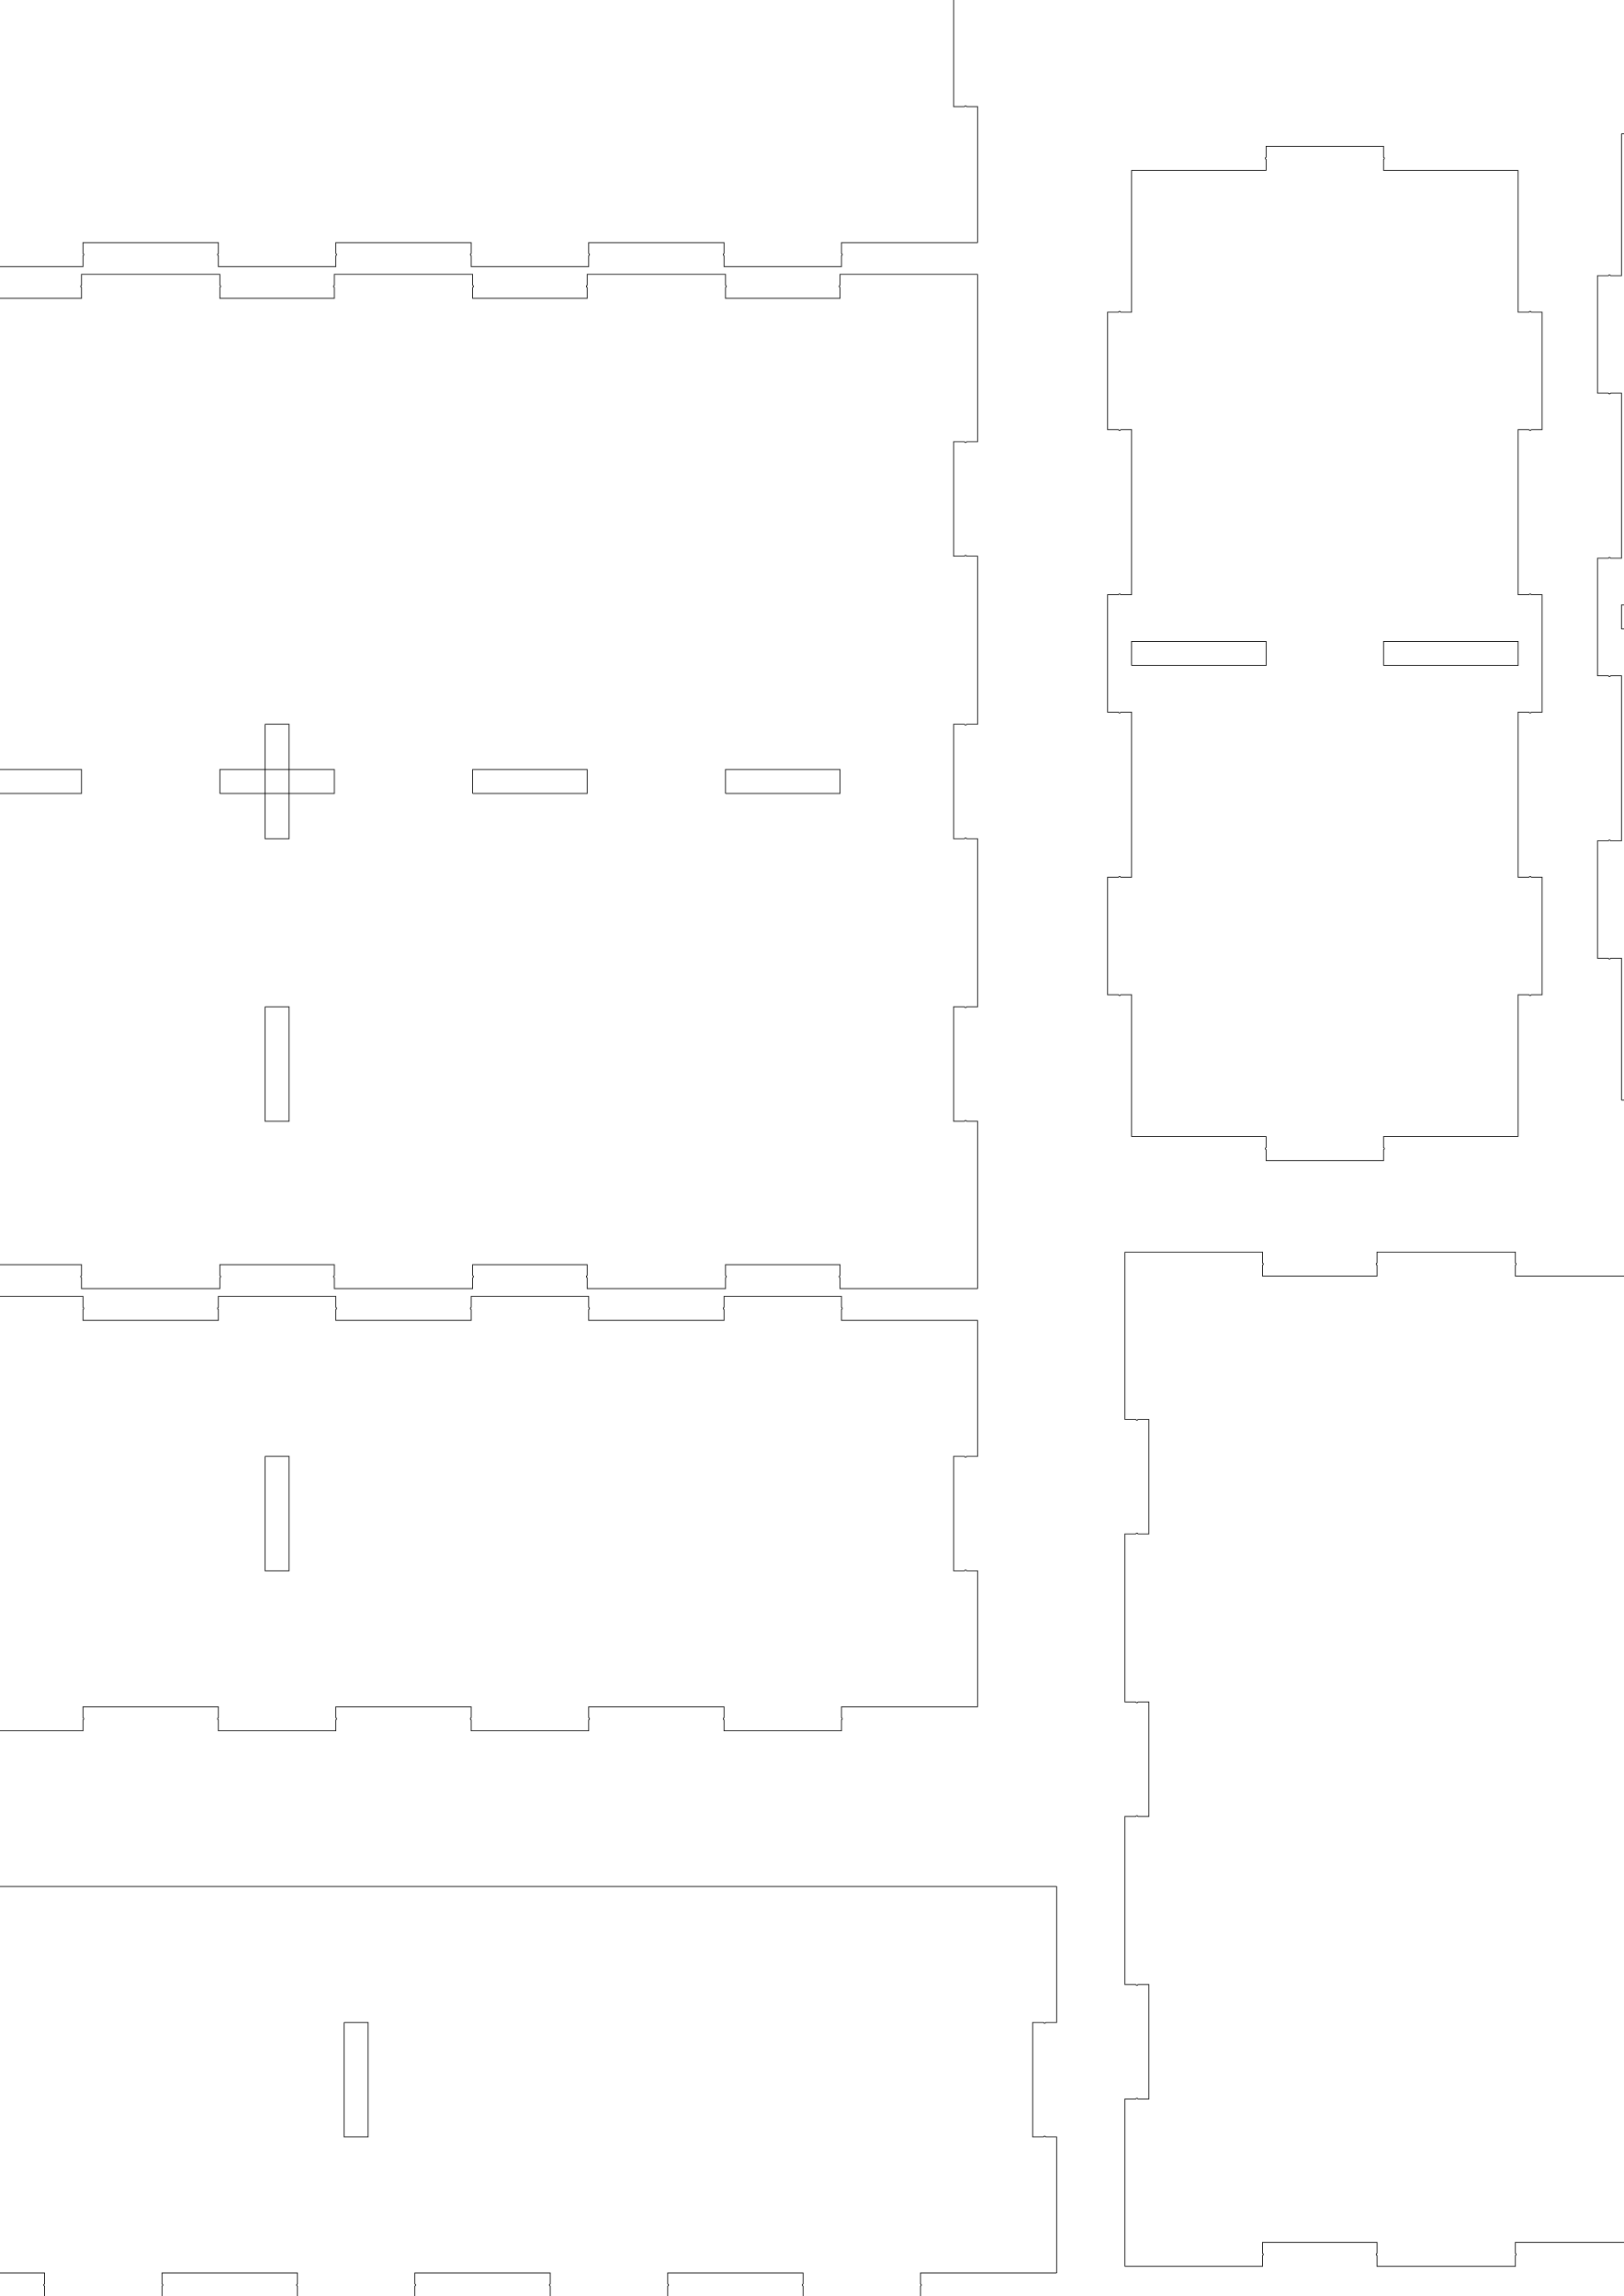
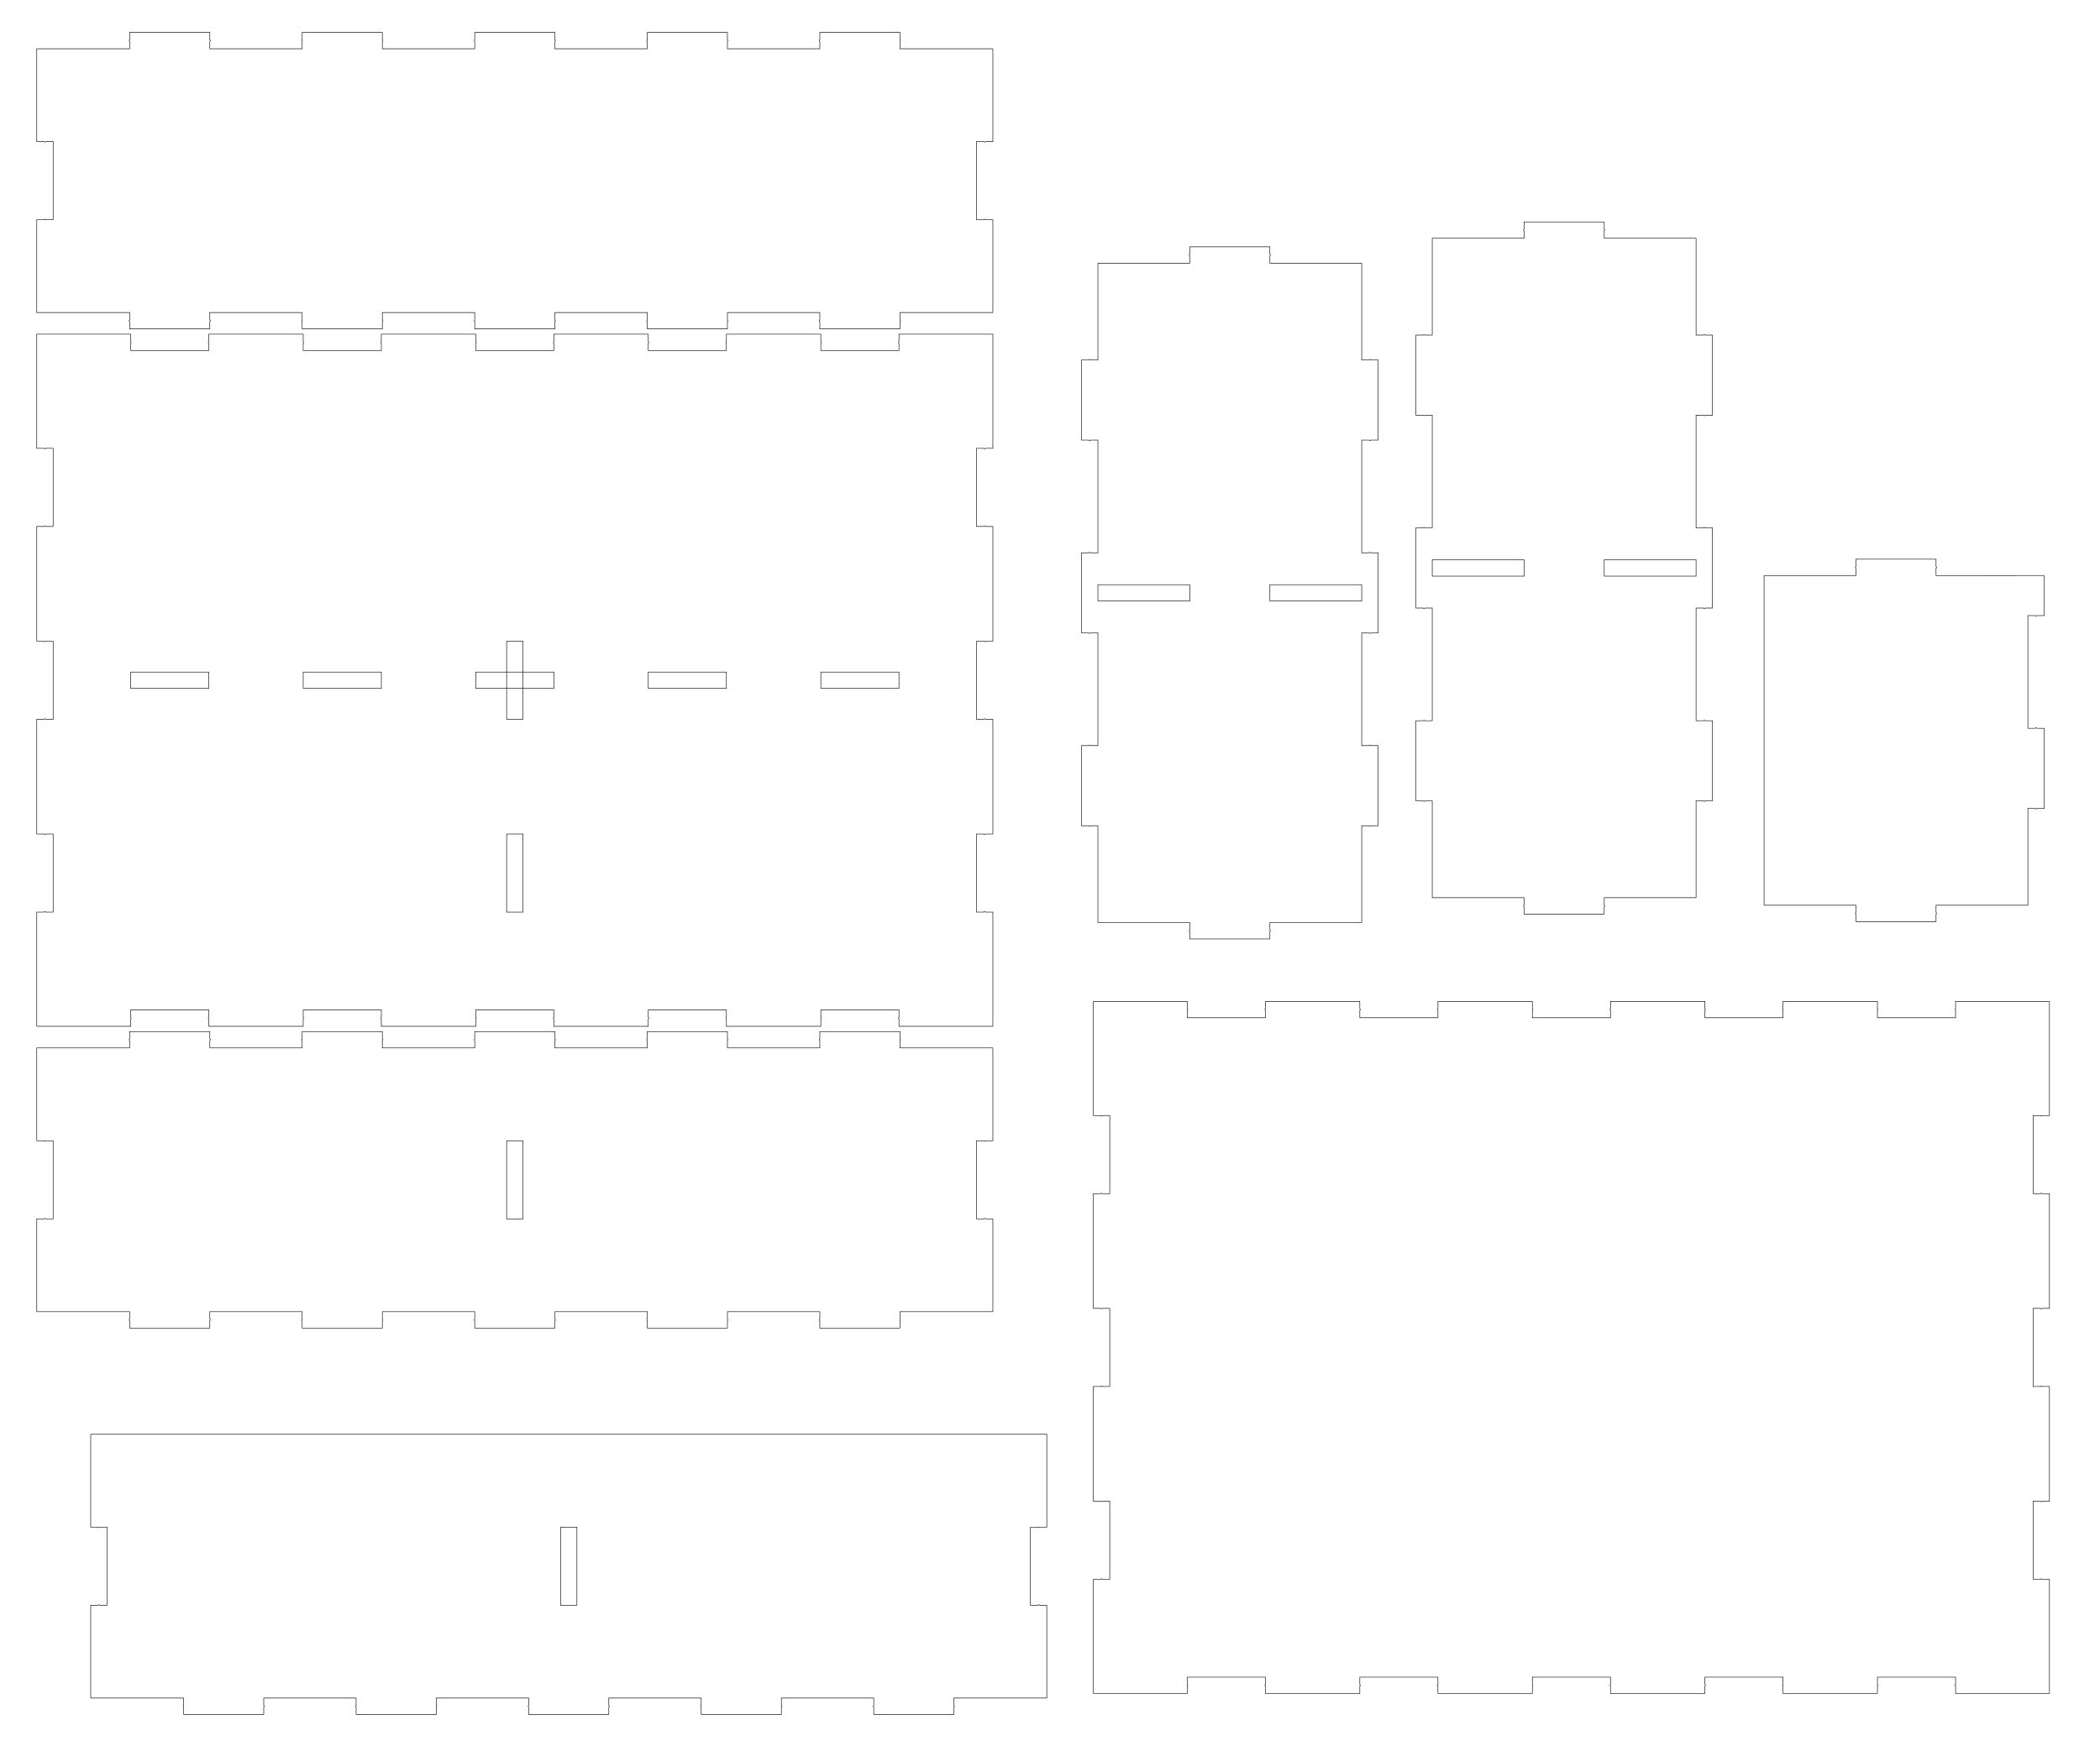
- <svg xmlns="http://www.w3.org/2000/svg" width="210mm" height="297mm" viewBox="0 0 210 297" version="1.1" id="svg8">
+ <svg xmlns="http://www.w3.org/2000/svg" width="398mm" height="330mm" viewBox="0 0 398 330" version="1.1" id="svg8">
  <defs id="defs2">
    </defs>
  <g id="layer1">
    <g id="g1422">
-       <g id="g1477" style="stroke:none;stroke-opacity:1;fill:#000000;fill-opacity:1" />
+       <g id="g1477" style="fill:#000000;fill-opacity:1;stroke:none;stroke-opacity:1" />
    </g>
-     <g id="panel6697" transform="translate(-112.9621,-22.7099)" style="stroke-width:0.1;stroke-miterlimit:4;stroke-dasharray:none">
+     <g id="panel6697" transform="translate(-51.2309,5.144397)" style="stroke-width:0.1;stroke-miterlimit:4;stroke-dasharray:none">
      <path style="fill:none;stroke:#000000;stroke-width:0.1;stroke-miterlimit:4;stroke-dasharray:none" d="m 58.2,193.5 h 17.605 v -1.4 l -0.1,-0.1 v -0.1 l 0.1,-0.1 v -1.4 h 15.19 v 1.4 l 0.1,0.1 v 0.1 l -0.1,0.1 v 1.4 h 17.51 v -1.4 l -0.1,-0.1 v -0.1 l 0.1,-0.1 v -1.4 h 15.19 v 1.4 l 0.1,0.1 v 0.1 l -0.1,0.1 v 1.4 h 17.51 v -1.4 l -0.1,-0.1 v -0.1 l 0.1,-0.1 v -1.4 h 15.19 v 1.4 l 0.1,0.1 v 0.1 l -0.1,0.1 v 1.4 h 17.51 v -1.4 l -0.1,-0.1 v -0.1 l 0.1,-0.1 v -1.4 h 15.19 v 1.4 l 0.1,0.1 v 0.1 l -0.1,0.1 v 1.4 h 17.51 v -1.4 l -0.1,-0.1 v -0.1 l 0.1,-0.1 v -1.4 h 15.19 v 1.4 l 0.1,0.1 v 0.1 l -0.1,0.1 v 1.4 H 239.4" id="path1210" />
      <path style="fill:none;stroke:#000000;stroke-width:0.1;stroke-miterlimit:4;stroke-dasharray:none" d="m 147.25,211.095 v 14.81 h 3.1 v -14.81 h -3.1" id="path1212" />
      <path style="fill:none;stroke:#000000;stroke-width:0.1;stroke-miterlimit:4;stroke-dasharray:none" d="m 239.4,193.5 v 17.595 H 238 l -0.1,0.1 h -0.1 l -0.1,-0.1 h -1.4 v 14.81 h 1.4 l 0.1,-0.1 h 0.1 l 0.1,0.1 h 1.4 V 243.5" id="path1214" />
      <path style="fill:none;stroke:#000000;stroke-width:0.1;stroke-miterlimit:4;stroke-dasharray:none" d="m 239.4,243.5 h -17.605 v 1.4 l 0.1,0.1 v 0.1 l -0.1,0.1 v 1.4 h -15.19 v -1.4 l -0.1,-0.1 V 245 l 0.1,-0.1 v -1.4 h -17.51 v 1.4 l 0.1,0.1 v 0.1 l -0.1,0.1 v 1.4 h -15.19 v -1.4 l -0.1,-0.1 V 245 l 0.1,-0.1 v -1.4 h -17.51 v 1.4 l 0.1,0.1 v 0.1 l -0.1,0.1 v 1.4 h -15.19 v -1.4 l -0.1,-0.1 V 245 l 0.1,-0.1 v -1.4 h -17.51 v 1.4 l 0.1,0.1 v 0.1 l -0.1,0.1 v 1.4 h -15.19 v -1.4 l -0.1,-0.1 V 245 l 0.1,-0.1 v -1.4 h -17.51 v 1.4 l 0.1,0.1 v 0.1 l -0.1,0.1 v 1.4 h -15.19 v -1.4 l -0.1,-0.1 V 245 l 0.1,-0.1 v -1.4 H 58.2" id="path1216" />
      <path style="fill:none;stroke:#000000;stroke-width:0.1;stroke-miterlimit:4;stroke-dasharray:none" d="m 58.2,243.5 v -17.595 h 1.4 l 0.1,-0.1 h 0.1 l 0.1,0.1 h 1.4 v -14.81 h -1.4 l -0.1,0.1 h -0.1 l -0.1,-0.1 H 58.2 V 193.5" id="path1218" />
    </g>
-     <g id="g1413" transform="translate(-466.7478,7.52819)" style="stroke-width:0.1;stroke-miterlimit:4;stroke-dasharray:none">
+     <g id="g1413" transform="translate(-405.0166,35.38249)" style="stroke-width:0.1;stroke-miterlimit:4;stroke-dasharray:none">
      <path style="fill:none;stroke:#000000;stroke-width:0.1;stroke-miterlimit:4;stroke-dasharray:none" d="m 422.207,236.498 c 181.2,0 0,0 181.2,0" id="path1221" />
      <path style="fill:none;stroke:#000000;stroke-width:0.1;stroke-miterlimit:4;stroke-dasharray:none" d="m 603.407,236.498 v 17.595 h -1.4 l -0.1,0.1 h -0.1 l -0.1,-0.1 h -1.4 v 14.81 h 1.4 l 0.1,-0.1 h 0.1 l 0.1,0.1 h 1.4 v 17.595" id="path1225" />
      <path style="fill:none;stroke:#000000;stroke-width:0.1;stroke-miterlimit:4;stroke-dasharray:none" d="m 603.407,286.498 h -17.605 v 1.4 l 0.1,0.1 v 0.1 l -0.1,0.1 v 1.4 h -15.19 v -1.4 l -0.1,-0.1 v -0.1 l 0.1,-0.1 v -1.4 h -17.51 v 1.4 l 0.1,0.1 v 0.1 l -0.1,0.1 v 1.4 h -15.19 v -1.4 l -0.1,-0.1 v -0.1 l 0.1,-0.1 v -1.4 h -17.51 v 1.4 l 0.1,0.1 v 0.1 l -0.1,0.1 v 1.4 h -15.19 v -1.4 l -0.1,-0.1 v -0.1 l 0.1,-0.1 v -1.4 h -17.51 v 1.4 l 0.1,0.1 v 0.1 l -0.1,0.1 v 1.4 h -15.19 v -1.4 l -0.1,-0.1 v -0.1 l 0.1,-0.1 v -1.4 h -17.51 v 1.4 l 0.1,0.1 v 0.1 l -0.1,0.1 v 1.4 h -15.19 v -1.4 l -0.1,-0.1 v -0.1 l 0.1,-0.1 v -1.4 h -17.605" id="path1227" />
      <path style="fill:none;stroke:#000000;stroke-width:0.1;stroke-miterlimit:4;stroke-dasharray:none" d="m 422.207,286.498 v -17.595 h 1.4 l 0.1,-0.1 h 0.1 l 0.1,0.1 h 1.4 v -14.81 h -1.4 l -0.1,0.1 h -0.1 l -0.1,-0.1 h -1.4 v -17.595" id="path1229" />
    </g>
-     <g id="panel2942" transform="translate(205.6143,-43.99045)" style="stroke-width:0.1;stroke-miterlimit:4;stroke-dasharray:none">
+     <g id="panel2942" transform="translate(267.3454,-16.13614)" style="stroke-width:0.1;stroke-miterlimit:4;stroke-dasharray:none">
      <path style="fill:none;stroke:#000000;stroke-width:0.1;stroke-miterlimit:4;stroke-dasharray:none" d="m 4.1,125.35 h 17.405 v -3.1 H 4.1 v 3.1" id="path1232" />
      <path style="fill:none;stroke:#000000;stroke-width:0.1;stroke-miterlimit:4;stroke-dasharray:none" d="M 36.695,125.35 H 54.1 v -3.1 H 36.695 v 3.1" id="path1234" />
      <path style="fill:none;stroke:#000000;stroke-width:0.1;stroke-miterlimit:4;stroke-dasharray:none" d="m 4.1,61.3 h 17.405 v -1.4 l -0.1,-0.1 v -0.1 l 0.1,-0.1 v -1.4 h 15.19 v 1.4 l 0.1,0.1 v 0.1 l -0.1,0.1 v 1.4 H 54.1" id="path1236" />
      <path style="fill:none;stroke:#000000;stroke-width:0.1;stroke-miterlimit:4;stroke-dasharray:none" d="m 54.1,61.3 v 18.355 h 1.4 l 0.1,-0.1 h 0.1 l 0.1,0.1 h 1.4 v 15.19 h -1.4 l -0.1,0.1 h -0.1 l -0.1,-0.1 h -1.4 v 21.36 h 1.4 l 0.1,-0.1 h 0.1 l 0.1,0.1 h 1.4 v 15.19 h -1.4 l -0.1,0.1 h -0.1 l -0.1,-0.1 h -1.4 v 21.36 h 1.4 l 0.1,-0.1 h 0.1 l 0.1,0.1 h 1.4 v 15.19 h -1.4 l -0.1,0.1 h -0.1 l -0.1,-0.1 H 54.1 V 186.3" id="path1238" />
      <path style="fill:none;stroke:#000000;stroke-width:0.1;stroke-miterlimit:4;stroke-dasharray:none" d="M 54.1,186.3 H 36.695 v 1.4 l 0.1,0.1 v 0.1 l -0.1,0.1 v 1.4 H 21.505 V 188 l -0.1,-0.1 v -0.1 l 0.1,-0.1 v -1.4 H 4.1" id="path1240" />
      <path style="fill:none;stroke:#000000;stroke-width:0.1;stroke-miterlimit:4;stroke-dasharray:none" d="M 4.1,186.3 V 167.945 H 2.7 l -0.1,0.1 H 2.5 l -0.1,-0.1 H 1 v -15.19 h 1.4 l 0.1,-0.1 h 0.1 l 0.1,0.1 h 1.4 v -21.36 H 2.7 l -0.1,0.1 H 2.5 l -0.1,-0.1 H 1 v -15.19 h 1.4 l 0.1,-0.1 h 0.1 l 0.1,0.1 H 4.1 V 94.845 H 2.7 l -0.1,0.1 H 2.5 l -0.1,-0.1 H 1 v -15.19 h 1.4 l 0.1,-0.1 h 0.1 l 0.1,0.1 H 4.1 V 61.3" id="path1242" />
    </g>
-     <g id="panel6690" transform="translate(202.9605,-251.8954)" style="stroke-width:0.1;stroke-miterlimit:4;stroke-dasharray:none">
+     <g id="panel6690" transform="translate(264.6916,-224.0411)" style="stroke-width:0.1;stroke-miterlimit:4;stroke-dasharray:none">
      <path style="fill:none;stroke:#000000;stroke-width:0.1;stroke-miterlimit:4;stroke-dasharray:none" d="m 69.64,333.144 h 17.405 v -1.4 l -0.1,-0.1 v -0.1 l 0.1,-0.1 v -1.4 h 15.19 v 1.4 l 0.1,0.1 v 0.1 l -0.1,0.1 v 1.4 l 20.505,-0.014" id="path1247" />
      <path style="fill:none;stroke:#000000;stroke-width:0.1;stroke-miterlimit:4;stroke-dasharray:none" d="m 122.74,333.13 v 7.602 h -1.4 l -0.1,0.1 h -0.1 l -0.1,-0.1 h -1.4 v 21.36 h 1.4 l 0.1,-0.1 h 0.1 l 0.1,0.1 h 1.4 v 15.19 h -1.4 l -0.1,0.1 h -0.1 l -0.1,-0.1 h -1.4 v 18.355" id="path1249" />
      <path style="fill:none;stroke:#000000;stroke-width:0.1;stroke-miterlimit:4;stroke-dasharray:none" d="m 119.64,395.637 h -17.405 v 1.4 l 0.1,0.1 v 0.1 l -0.1,0.1 v 1.4 H 87.045 v -1.4 l -0.1,-0.1 v -0.1 l 0.1,-0.1 v -1.4 h -17.405" id="path1251" />
      <path style="fill:none;stroke:#000000;stroke-width:0.1;stroke-miterlimit:4;stroke-dasharray:none" d="M 69.64,395.637 V 333.144" id="path1253" />
    </g>
-     <g id="panel7287" transform="translate(-112.9621,-22.7099)" style="stroke-width:0.1;stroke-miterlimit:4;stroke-dasharray:none">
+     <g id="panel7287" transform="translate(-51.2309,5.144397)" style="stroke-width:0.1;stroke-miterlimit:4;stroke-dasharray:none">
      <path style="fill:none;stroke:#000000;stroke-width:0.1;stroke-miterlimit:4;stroke-dasharray:none" d="m 75.995,125.35 h 14.81 v -3.1 h -14.81 v 3.1" id="path1256" />
      <path style="fill:none;stroke:#000000;stroke-width:0.1;stroke-miterlimit:4;stroke-dasharray:none" d="m 108.695,125.35 h 14.81 v -3.1 h -14.81 v 3.1" id="path1258" />
      <path style="fill:none;stroke:#000000;stroke-width:0.1;stroke-miterlimit:4;stroke-dasharray:none" d="m 141.395,125.35 h 14.81 v -3.1 h -14.81 v 3.1" id="path1260" />
      <path style="fill:none;stroke:#000000;stroke-width:0.1;stroke-miterlimit:4;stroke-dasharray:none" d="m 174.095,125.35 h 14.81 v -3.1 h -14.81 v 3.1" id="path1262" />
      <path style="fill:none;stroke:#000000;stroke-width:0.1;stroke-miterlimit:4;stroke-dasharray:none" d="m 206.795,125.35 h 14.81 v -3.1 h -14.81 v 3.1" id="path1264" />
      <path style="fill:none;stroke:#000000;stroke-width:0.1;stroke-miterlimit:4;stroke-dasharray:none" d="m 58.2,58.2 h 17.795 v 1.4 l 0.1,0.1 v 0.1 l -0.1,0.1 v 1.4 h 14.81 v -1.4 l -0.1,-0.1 v -0.1 l 0.1,-0.1 v -1.4 h 17.89 v 1.4 l 0.1,0.1 v 0.1 l -0.1,0.1 v 1.4 h 14.81 v -1.4 l -0.1,-0.1 v -0.1 l 0.1,-0.1 v -1.4 h 17.89 v 1.4 l 0.1,0.1 v 0.1 l -0.1,0.1 v 1.4 h 14.81 v -1.4 l -0.1,-0.1 v -0.1 l 0.1,-0.1 v -1.4 h 17.89 v 1.4 l 0.1,0.1 v 0.1 l -0.1,0.1 v 1.4 h 14.81 v -1.4 l -0.1,-0.1 v -0.1 l 0.1,-0.1 v -1.4 h 17.89 v 1.4 l 0.1,0.1 v 0.1 l -0.1,0.1 v 1.4 h 14.81 v -1.4 l -0.1,-0.1 v -0.1 l 0.1,-0.1 V 58.2 H 239.4" id="path1266" />
      <path style="fill:none;stroke:#000000;stroke-width:0.1;stroke-miterlimit:4;stroke-dasharray:none" d="m 147.25,116.395 v 14.81 h 3.1 v -14.81 h -3.1" id="path1270" />
      <path style="fill:none;stroke:#000000;stroke-width:0.1;stroke-miterlimit:4;stroke-dasharray:none" d="m 147.25,152.945 v 14.81 h 3.1 v -14.81 h -3.1" id="path1272" />
      <path style="fill:none;stroke:#000000;stroke-width:0.1;stroke-miterlimit:4;stroke-dasharray:none" d="M 239.4,58.2 V 79.845 H 238 l -0.1,0.1 h -0.1 l -0.1,-0.1 h -1.4 v 14.81 h 1.4 l 0.1,-0.1 h 0.1 l 0.1,0.1 h 1.4 v 21.74 H 238 l -0.1,0.1 h -0.1 l -0.1,-0.1 h -1.4 v 14.81 h 1.4 l 0.1,-0.1 h 0.1 l 0.1,0.1 h 1.4 v 21.74 H 238 l -0.1,0.1 h -0.1 l -0.1,-0.1 h -1.4 v 14.81 h 1.4 l 0.1,-0.1 h 0.1 l 0.1,0.1 h 1.4 V 189.4" id="path1274" />
      <path style="fill:none;stroke:#000000;stroke-width:0.1;stroke-miterlimit:4;stroke-dasharray:none" d="M 239.4,189.4 H 221.605 V 188 l -0.1,-0.1 v -0.1 l 0.1,-0.1 v -1.4 h -14.81 v 1.4 l 0.1,0.1 v 0.1 l -0.1,0.1 v 1.4 h -17.89 V 188 l -0.1,-0.1 v -0.1 l 0.1,-0.1 v -1.4 h -14.81 v 1.4 l 0.1,0.1 v 0.1 l -0.1,0.1 v 1.4 h -17.89 V 188 l -0.1,-0.1 v -0.1 l 0.1,-0.1 v -1.4 h -14.81 v 1.4 l 0.1,0.1 v 0.1 l -0.1,0.1 v 1.4 h -17.89 V 188 l -0.1,-0.1 v -0.1 l 0.1,-0.1 v -1.4 h -14.81 v 1.4 l 0.1,0.1 v 0.1 l -0.1,0.1 v 1.4 H 90.805 V 188 l -0.1,-0.1 v -0.1 l 0.1,-0.1 v -1.4 h -14.81 v 1.4 l 0.1,0.1 v 0.1 l -0.1,0.1 v 1.4 H 58.2" id="path1276" />
      <path style="fill:none;stroke:#000000;stroke-width:0.1;stroke-miterlimit:4;stroke-dasharray:none" d="m 58.2,189.4 v -21.645 h 1.4 l 0.1,-0.1 h 0.1 l 0.1,0.1 h 1.4 v -14.81 h -1.4 l -0.1,0.1 h -0.1 l -0.1,-0.1 h -1.4 v -21.74 h 1.4 l 0.1,-0.1 h 0.1 l 0.1,0.1 h 1.4 v -14.81 h -1.4 l -0.1,0.1 h -0.1 l -0.1,-0.1 h -1.4 v -21.74 h 1.4 l 0.1,-0.1 h 0.1 l 0.1,0.1 h 1.4 v -14.81 h -1.4 l -0.1,0.1 h -0.1 l -0.1,-0.1 H 58.2 V 58.2" id="path1278" />
    </g>
-     <g id="panel3591" transform="translate(-97.15286,-39.27192)" style="stroke-width:0.1;stroke-miterlimit:4;stroke-dasharray:none">
+     <g id="panel3591" transform="translate(-35.42171,-11.41762)" style="stroke-width:0.1;stroke-miterlimit:4;stroke-dasharray:none">
      <path style="fill:none;stroke:#000000;stroke-width:0.1;stroke-miterlimit:4;stroke-dasharray:none" d="m 243.5,125.35 h 17.405 v -3.1 H 243.5 v 3.1" id="path1281" />
      <path style="fill:none;stroke:#000000;stroke-width:0.1;stroke-miterlimit:4;stroke-dasharray:none" d="M 276.095,125.35 H 293.5 v -3.1 h -17.405 v 3.1" id="path1283" />
      <path style="fill:none;stroke:#000000;stroke-width:0.1;stroke-miterlimit:4;stroke-dasharray:none" d="m 243.5,61.3 h 17.405 v -1.4 l -0.1,-0.1 v -0.1 l 0.1,-0.1 v -1.4 h 15.19 v 1.4 l 0.1,0.1 v 0.1 l -0.1,0.1 v 1.4 H 293.5" id="path1285" />
      <path style="fill:none;stroke:#000000;stroke-width:0.1;stroke-miterlimit:4;stroke-dasharray:none" d="m 293.5,61.3 v 18.355 h 1.4 l 0.1,-0.1 h 0.1 l 0.1,0.1 h 1.4 v 15.19 h -1.4 l -0.1,0.1 H 295 l -0.1,-0.1 h -1.4 v 21.36 h 1.4 l 0.1,-0.1 h 0.1 l 0.1,0.1 h 1.4 v 15.19 h -1.4 l -0.1,0.1 H 295 l -0.1,-0.1 h -1.4 v 21.36 h 1.4 l 0.1,-0.1 h 0.1 l 0.1,0.1 h 1.4 v 15.19 h -1.4 l -0.1,0.1 H 295 l -0.1,-0.1 h -1.4 V 186.3" id="path1287" />
      <path style="fill:none;stroke:#000000;stroke-width:0.1;stroke-miterlimit:4;stroke-dasharray:none" d="m 293.5,186.3 h -17.405 v 1.4 l 0.1,0.1 v 0.1 l -0.1,0.1 v 1.4 h -15.19 V 188 l -0.1,-0.1 v -0.1 l 0.1,-0.1 v -1.4 H 243.5" id="path1289" />
      <path style="fill:none;stroke:#000000;stroke-width:0.1;stroke-miterlimit:4;stroke-dasharray:none" d="m 243.5,186.3 v -18.355 h -1.4 l -0.1,0.1 h -0.1 l -0.1,-0.1 h -1.4 v -15.19 h 1.4 l 0.1,-0.1 h 0.1 l 0.1,0.1 h 1.4 v -21.36 h -1.4 l -0.1,0.1 h -0.1 l -0.1,-0.1 h -1.4 v -15.19 h 1.4 l 0.1,-0.1 h 0.1 l 0.1,0.1 h 1.4 v -21.36 h -1.4 l -0.1,0.1 h -0.1 l -0.1,-0.1 h -1.4 v -15.19 h 1.4 l 0.1,-0.1 h 0.1 l 0.1,0.1 h 1.4 V 61.3" id="path1291" />
    </g>
-     <g id="g893" transform="translate(-39.14659,126.4736)">
+     <g id="g893" transform="translate(22.58457,154.3279)">
      <path style="fill:none;stroke:#000000;stroke-width:0.1;stroke-miterlimit:4;stroke-dasharray:none" d="m 184.638,35.49 h 17.795 v 1.4 l 0.1,0.1 v 0.1 l -0.1,0.1 v 1.4 h 14.81 v -1.4 l -0.1,-0.1 v -0.1 l 0.1,-0.1 v -1.4 h 17.89 v 1.4 l 0.1,0.1 v 0.1 l -0.1,0.1 v 1.4 h 14.81 v -1.4 l -0.1,-0.1 v -0.1 l 0.1,-0.1 v -1.4 h 17.89 v 1.4 l 0.1,0.1 v 0.1 l -0.1,0.1 v 1.4 h 14.81 v -1.4 l -0.1,-0.1 v -0.1 l 0.1,-0.1 v -1.4 h 17.89 v 1.4 l 0.1,0.1 v 0.1 l -0.1,0.1 v 1.4 h 14.81 v -1.4 l -0.1,-0.1 v -0.1 l 0.1,-0.1 v -1.4 h 17.89 v 1.4 l 0.1,0.1 v 0.1 l -0.1,0.1 v 1.4 h 14.81 v -1.4 l -0.1,-0.1 v -0.1 l 0.1,-0.1 v -1.4 h 17.795" id="path1304" />
      <path style="fill:none;stroke:#000000;stroke-width:0.1;stroke-miterlimit:4;stroke-dasharray:none" d="m 365.838,35.49 v 21.645 h -1.4 l -0.1,0.1 h -0.1 l -0.1,-0.1 h -1.4 v 14.81 h 1.4 l 0.1,-0.1 h 0.1 l 0.1,0.1 h 1.4 v 21.74 h -1.4 l -0.1,0.1 h -0.1 l -0.1,-0.1 h -1.4 v 14.81 h 1.4 l 0.1,-0.1 h 0.1 l 0.1,0.1 h 1.4 v 21.74 h -1.4 l -0.1,0.1 h -0.1 l -0.1,-0.1 h -1.4 v 14.81 h 1.4 l 0.1,-0.1 h 0.1 l 0.1,0.1 h 1.4 v 21.645" id="path1312" />
      <path style="fill:none;stroke:#000000;stroke-width:0.1;stroke-miterlimit:4;stroke-dasharray:none" d="m 365.838,166.69 h -17.795 v -1.4 l -0.1,-0.1 v -0.1 l 0.1,-0.1 v -1.4 h -14.81 v 1.4 l 0.1,0.1 v 0.1 l -0.1,0.1 v 1.4 h -17.89 v -1.4 l -0.1,-0.1 v -0.1 l 0.1,-0.1 v -1.4 h -14.81 v 1.4 l 0.1,0.1 v 0.1 l -0.1,0.1 v 1.4 h -17.89 v -1.4 l -0.1,-0.1 v -0.1 l 0.1,-0.1 v -1.4 h -14.81 v 1.4 l 0.1,0.1 v 0.1 l -0.1,0.1 v 1.4 h -17.89 v -1.4 l -0.1,-0.1 v -0.1 l 0.1,-0.1 v -1.4 h -14.81 v 1.4 l 0.1,0.1 v 0.1 l -0.1,0.1 v 1.4 h -17.89 v -1.4 l -0.1,-0.1 v -0.1 l 0.1,-0.1 v -1.4 h -14.81 v 1.4 l 0.1,0.1 v 0.1 l -0.1,0.1 v 1.4 h -17.795" id="path1314" />
      <path style="fill:none;stroke:#000000;stroke-width:0.1;stroke-miterlimit:4;stroke-dasharray:none" d="m 184.638,166.69 v -21.645 h 1.4 l 0.1,-0.1 h 0.1 l 0.1,0.1 h 1.4 v -14.81 h -1.4 l -0.1,0.1 h -0.1 l -0.1,-0.1 h -1.4 v -21.74 h 1.4 l 0.1,-0.1 h 0.1 l 0.1,0.1 h 1.4 V 93.685 h -1.4 l -0.1,0.1 h -0.1 l -0.1,-0.1 h -1.4 v -21.74 h 1.4 l 0.1,-0.1 h 0.1 l 0.1,0.1 h 1.4 v -14.81 h -1.4 l -0.1,0.1 h -0.1 l -0.1,-0.1 h -1.4 v -21.645" id="path1316" />
    </g>
-     <path style="fill:none;stroke:#000000;stroke-width:0.1;stroke-miterlimit:4;stroke-dasharray:none" d="m 44.509,261.621 v 14.81 h 3.1 v -14.81 h -3.1" id="path1396" />
-     <g id="panel1438" transform="translate(-112.9621,-22.7099)" style="stroke-width:0.1;stroke-miterlimit:4;stroke-dasharray:none">
+     <path style="fill:none;stroke:#000000;stroke-width:0.1;stroke-miterlimit:4;stroke-dasharray:none" d="m 106.24,289.476 v 14.81 h 3.1 v -14.81 h -3.1" id="path1396" />
+     <g id="panel1438" transform="translate(-51.2309,5.144397)" style="stroke-width:0.1;stroke-miterlimit:4;stroke-dasharray:none">
      <path style="fill:none;stroke:#000000;stroke-width:0.1;stroke-miterlimit:4;stroke-dasharray:none" d="M 58.2,4.1 H 75.805 V 2.7 l -0.1,-0.1 V 2.5 l 0.1,-0.1 V 1 h 15.19 v 1.4 l 0.1,0.1 v 0.1 l -0.1,0.1 v 1.4 h 17.51 V 2.7 l -0.1,-0.1 V 2.5 l 0.1,-0.1 V 1 h 15.19 v 1.4 l 0.1,0.1 v 0.1 l -0.1,0.1 v 1.4 h 17.51 V 2.7 l -0.1,-0.1 V 2.5 l 0.1,-0.1 V 1 h 15.19 v 1.4 l 0.1,0.1 v 0.1 l -0.1,0.1 v 1.4 h 17.51 V 2.7 l -0.1,-0.1 V 2.5 l 0.1,-0.1 V 1 h 15.19 v 1.4 l 0.1,0.1 v 0.1 l -0.1,0.1 v 1.4 h 17.51 V 2.7 l -0.1,-0.1 V 2.5 l 0.1,-0.1 V 1 h 15.19 v 1.4 l 0.1,0.1 v 0.1 l -0.1,0.1 V 4.1 H 239.4" id="path1319" />
      <path style="fill:none;stroke:#000000;stroke-width:0.1;stroke-miterlimit:4;stroke-dasharray:none" d="M 239.4,4.1 V 21.695 H 238 l -0.1,0.1 h -0.1 l -0.1,-0.1 h -1.4 v 14.81 h 1.4 l 0.1,-0.1 h 0.1 l 0.1,0.1 h 1.4 V 54.1" id="path1323" />
      <path style="fill:none;stroke:#000000;stroke-width:0.1;stroke-miterlimit:4;stroke-dasharray:none" d="m 239.4,54.1 h -17.605 v 1.4 l 0.1,0.1 v 0.1 l -0.1,0.1 v 1.4 h -15.19 v -1.4 l -0.1,-0.1 v -0.1 l 0.1,-0.1 v -1.4 h -17.51 v 1.4 l 0.1,0.1 v 0.1 l -0.1,0.1 v 1.4 h -15.19 v -1.4 l -0.1,-0.1 v -0.1 l 0.1,-0.1 v -1.4 h -17.51 v 1.4 l 0.1,0.1 v 0.1 l -0.1,0.1 v 1.4 h -15.19 v -1.4 l -0.1,-0.1 v -0.1 l 0.1,-0.1 v -1.4 h -17.51 v 1.4 l 0.1,0.1 v 0.1 l -0.1,0.1 v 1.4 h -15.19 v -1.4 l -0.1,-0.1 v -0.1 l 0.1,-0.1 v -1.4 h -17.51 v 1.4 l 0.1,0.1 v 0.1 l -0.1,0.1 v 1.4 h -15.19 v -1.4 l -0.1,-0.1 v -0.1 l 0.1,-0.1 V 54.1 H 58.2" id="path1325" />
      <path style="fill:none;stroke:#000000;stroke-width:0.1;stroke-miterlimit:4;stroke-dasharray:none" d="M 58.2,54.1 V 36.505 h 1.4 l 0.1,-0.1 h 0.1 l 0.1,0.1 h 1.4 v -14.81 h -1.4 l -0.1,0.1 h -0.1 l -0.1,-0.1 H 58.2 V 4.1" id="path1327" />
    </g>
  </g>
</svg>
